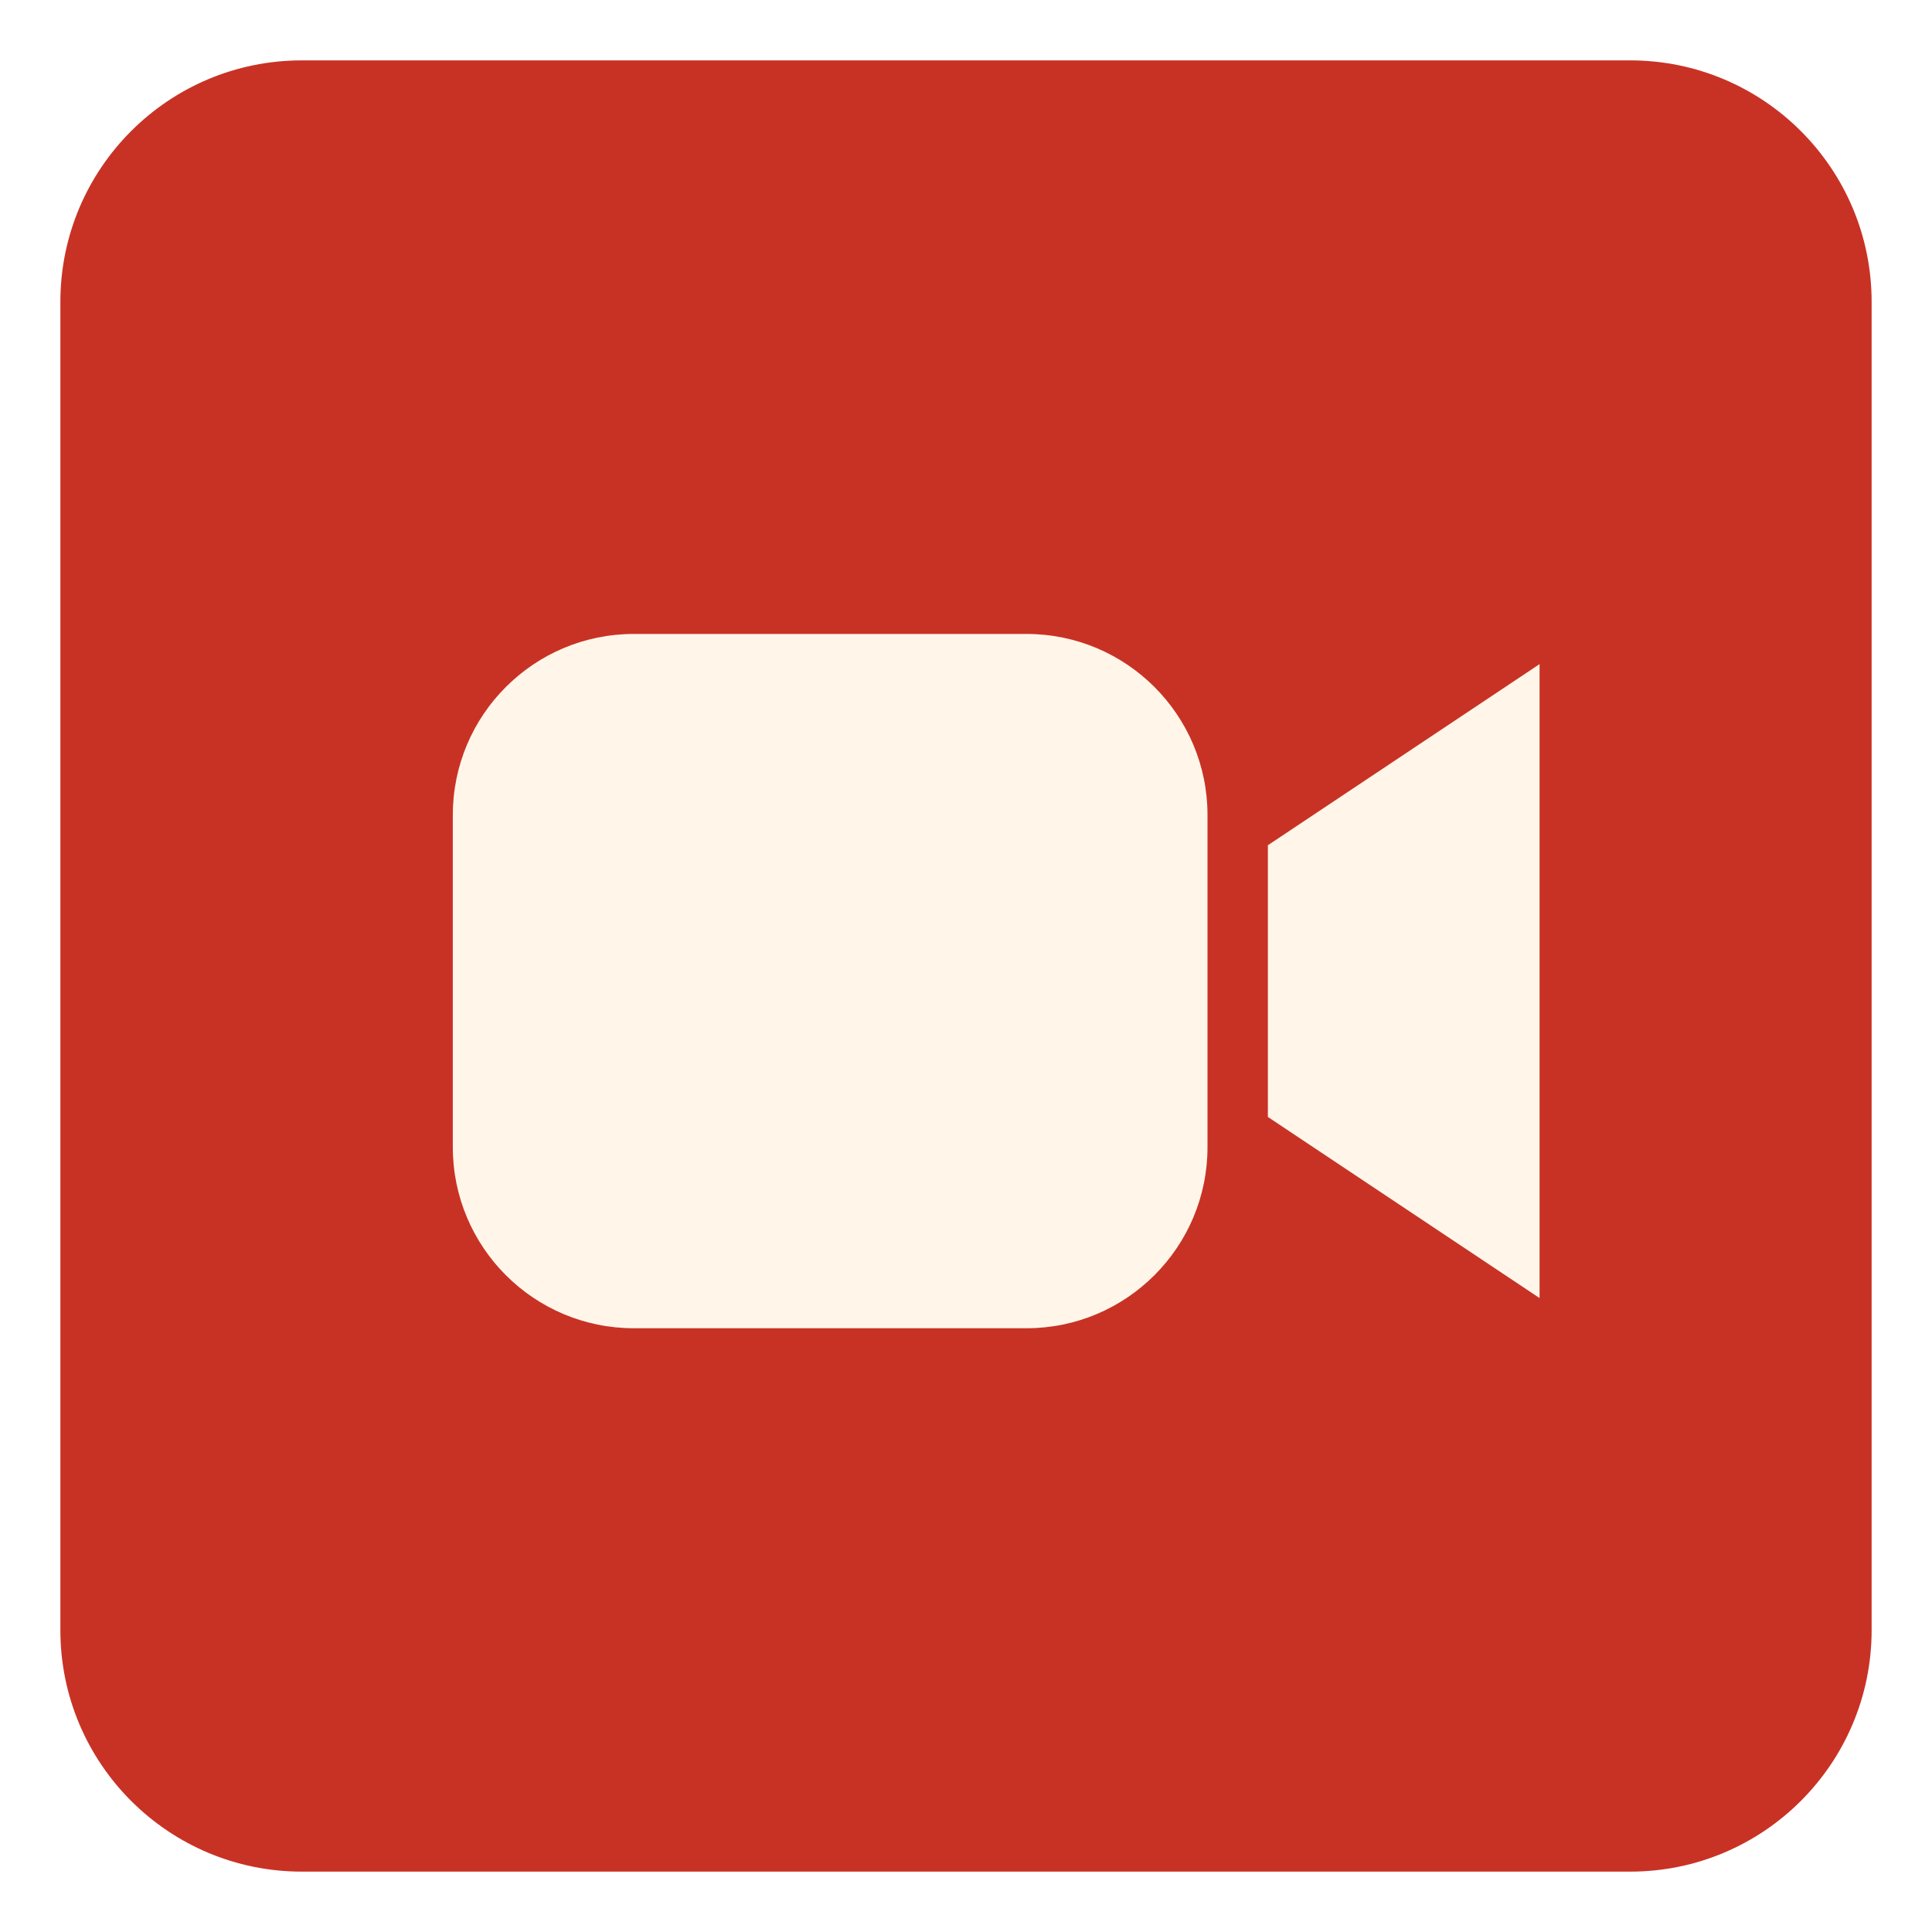
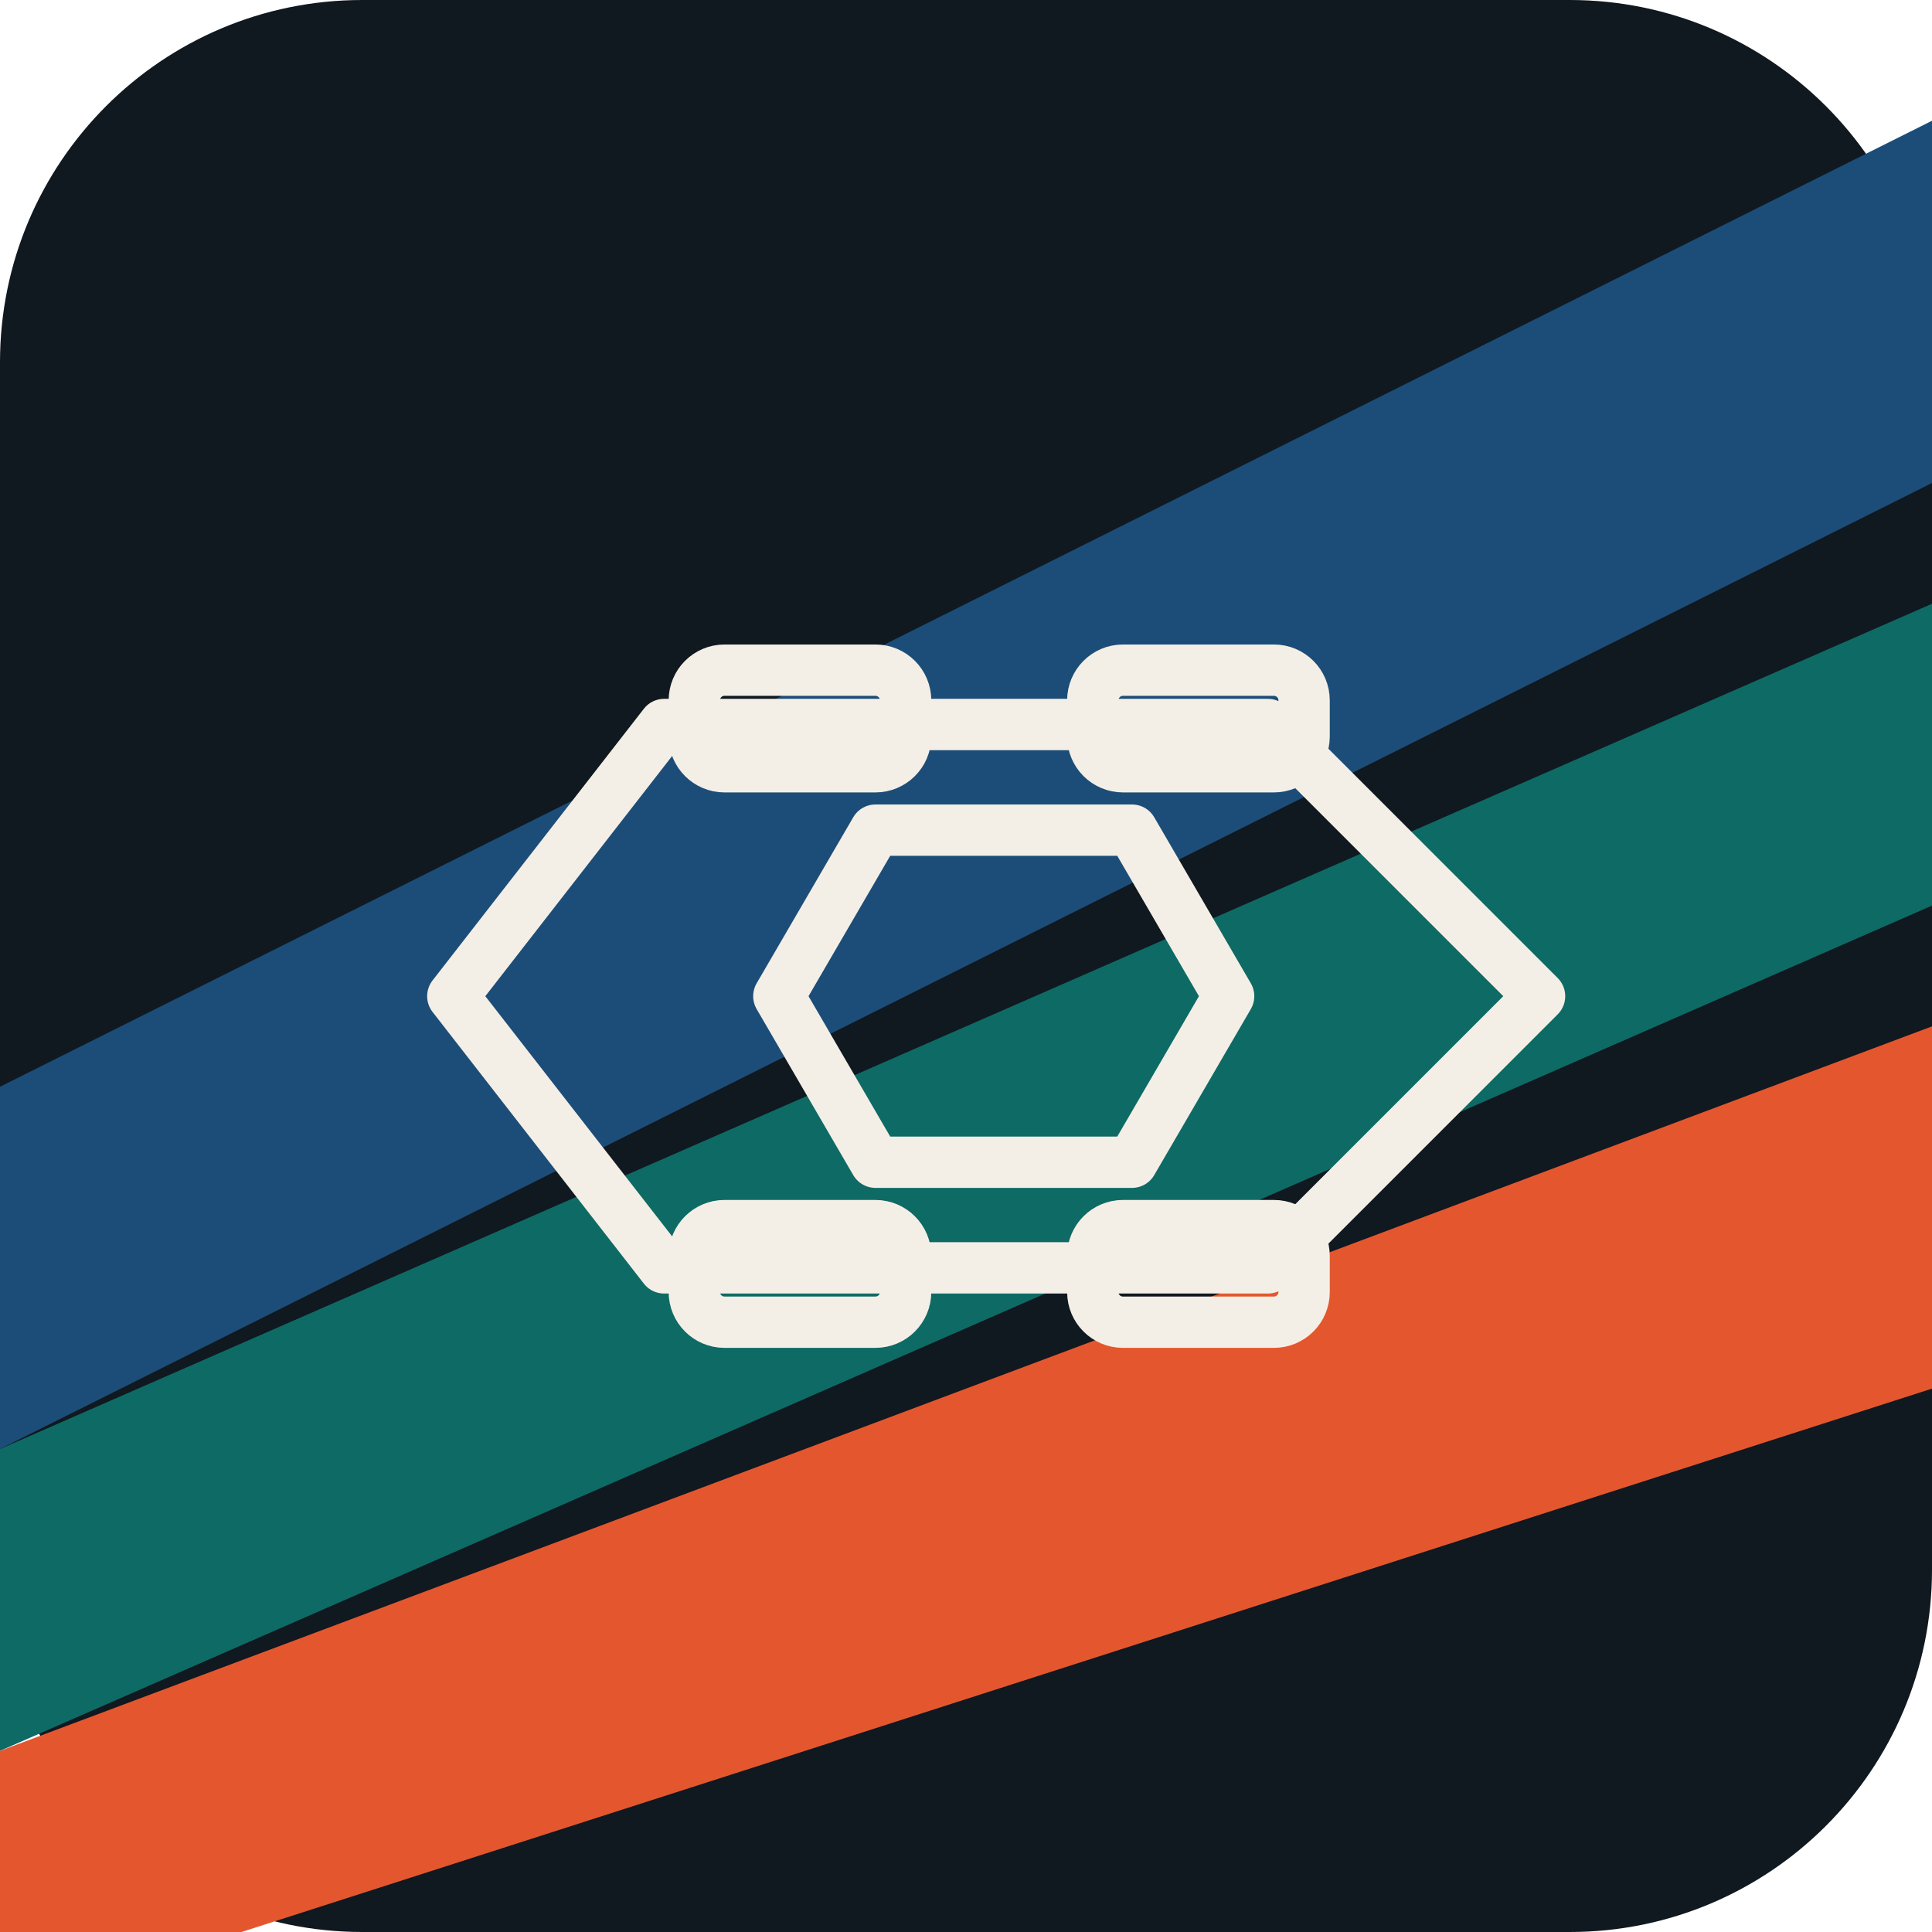
<svg xmlns="http://www.w3.org/2000/svg" viewBox="0 0 64 64">
-   <rect x="2" y="2" width="60" height="60" rx="8" fill="#c83225" />
-   <rect x="15" y="21" width="25" height="23" rx="6" fill="#fff6e9" />
-   <path d="m42 28 9-6v21l-9-6Z" fill="#fff6e9" />
+   <rect width="64" height="64" rx="12" fill="#101820" />
+   <path d="M0 36 64 4v12L0 48Z" fill="#1c4d78" />
+   <path d="M0 48 64 20v10L0 58Z" fill="#0e6a64" />
+   <path d="M0 58 64 34v12L8 64H0Z" fill="#e4572e" />
+   <g fill="none" stroke="#f4efe6" stroke-width="1.7" stroke-linejoin="round" stroke-linecap="round">
+     <path d="M15 33 22 24h20l9 9-9 9H22Z" />
+     <path d="M29 27.5h8.5l3.2 5.5-3.2 5.5H29l-3.2-5.5Z" />
+     <rect x="23" y="22.2" width="7" height="3.2" rx="1" />
+     <rect x="23" y="40.6" width="7" height="3.2" rx="1" />
+     <rect x="36.2" y="22.2" width="7" height="3.2" rx="1" />
+     <rect x="36.2" y="40.6" width="7" height="3.2" rx="1" />
+   </g>
</svg>
